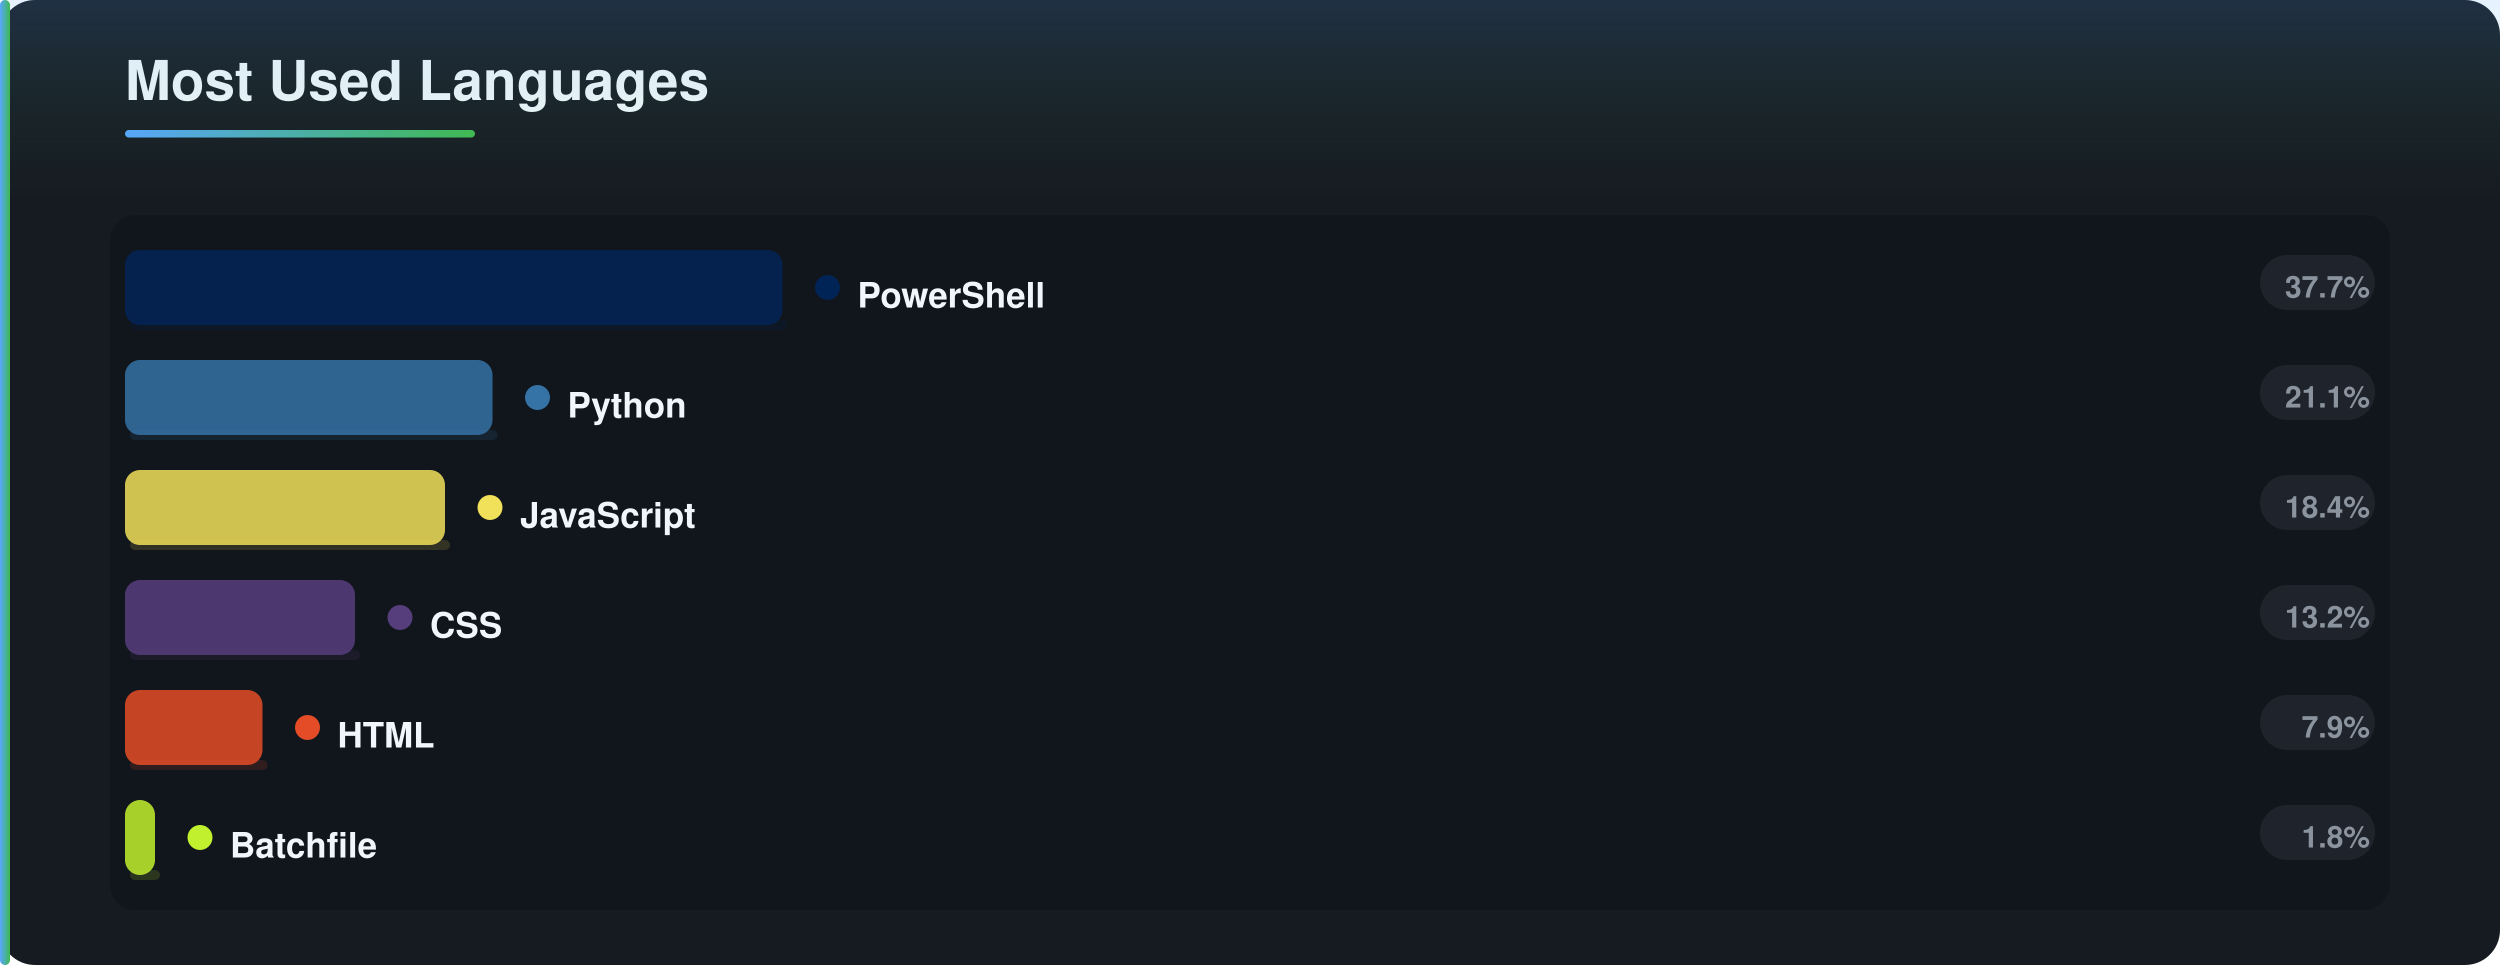
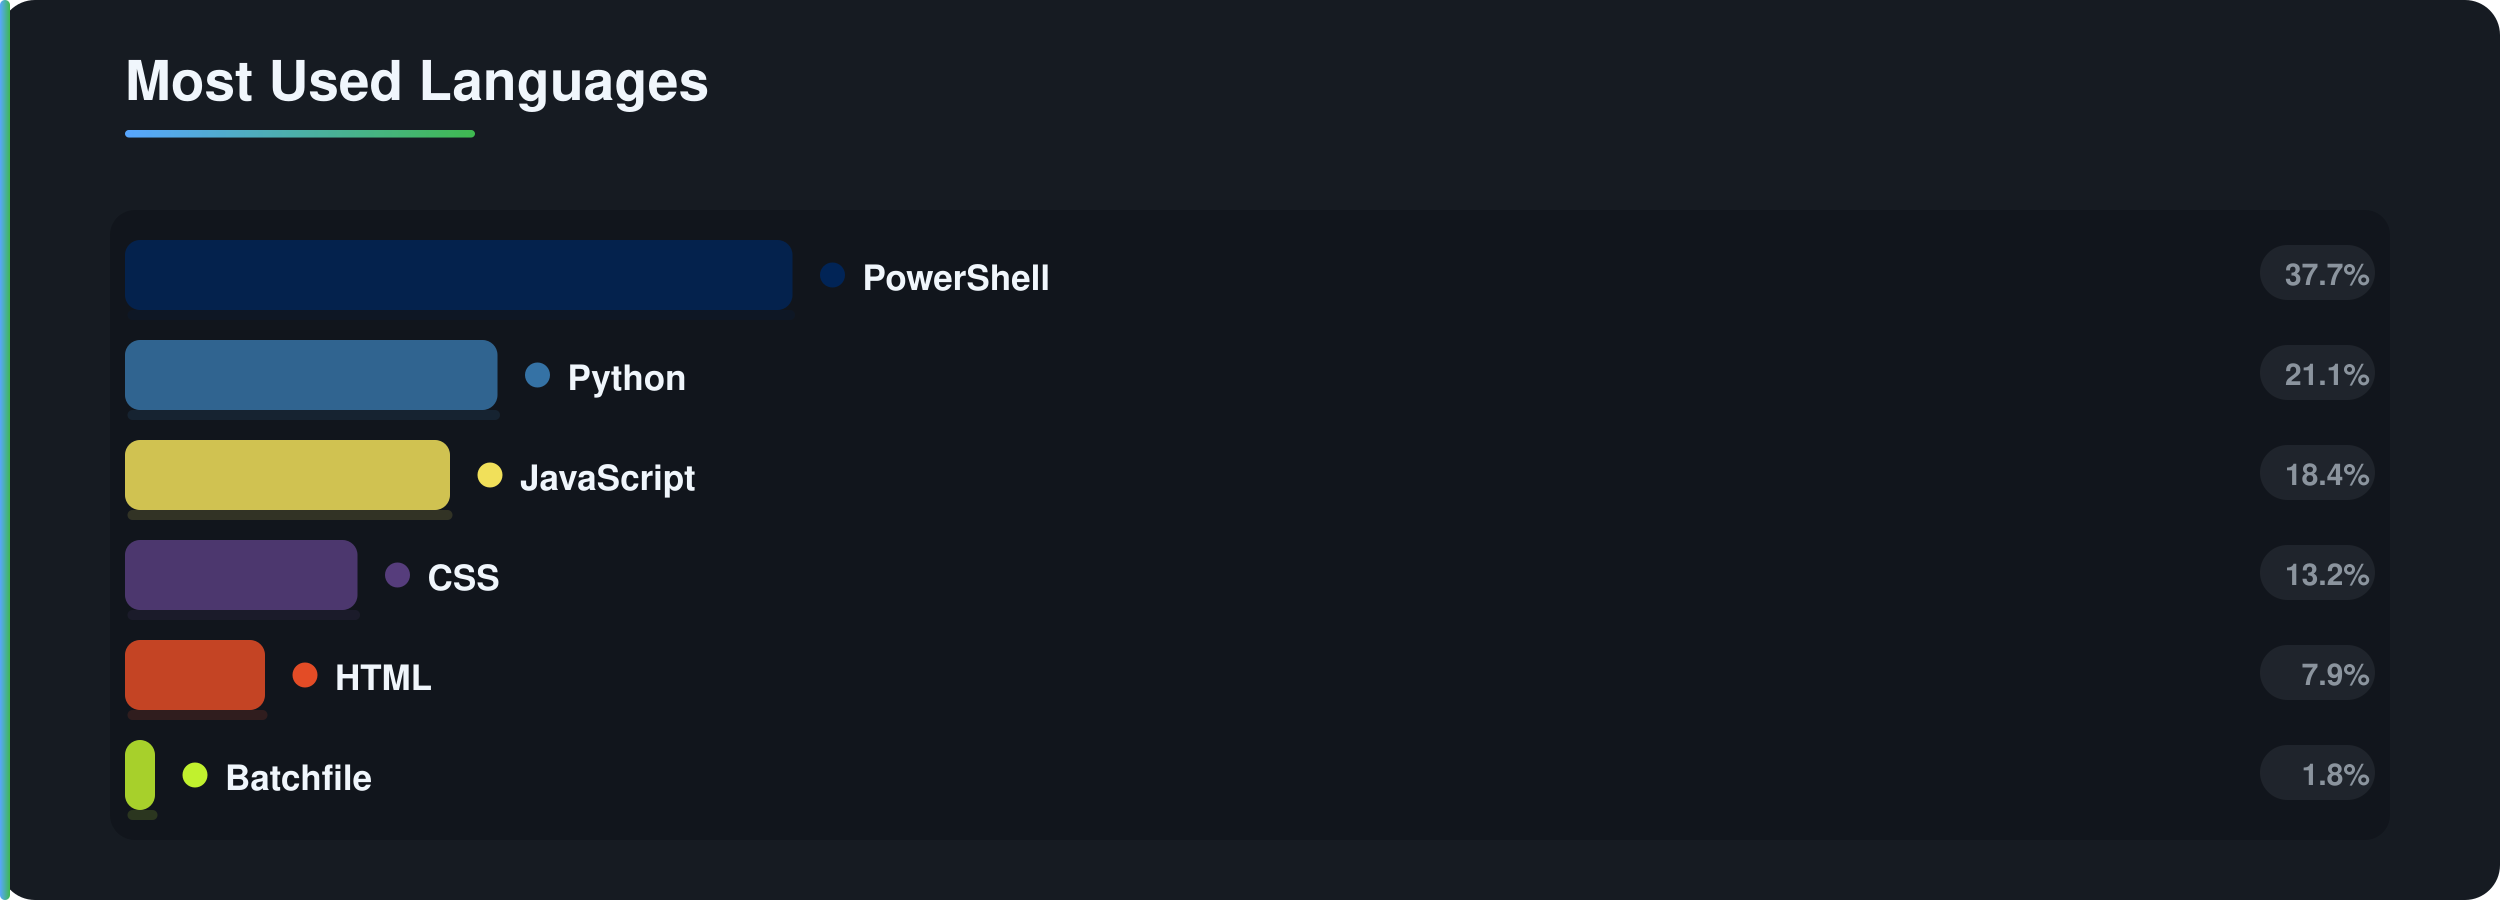
- <svg xmlns="http://www.w3.org/2000/svg" width="100%" height="386" viewBox="0 0 1000 386">
+ <svg xmlns="http://www.w3.org/2000/svg" width="100%" height="360" viewBox="0 0 1000 360">
  <defs>
    <linearGradient id="ag" x1="0" y1="0" x2="100%" y2="0">
      <stop offset="0" stop-color="#58a6ff" />
      <stop offset="100%" stop-color="#3fb950" />
    </linearGradient>
-     <linearGradient id="ag2" x1="0" y1="0" x2="0" y2="100%">
-       <stop offset="0" stop-color="#58a6ff" stop-opacity="0.15" />
-       <stop offset="100%" stop-color="#3fb950" stop-opacity="0" />
-     </linearGradient>
  </defs>
-   <rect width="1000" height="386" rx="14" fill="#161b22" />
-   <rect x="0" y="0" width="4" height="386" rx="2" fill="url(#ag)" />
+   <rect width="1000" height="360" rx="14" fill="#161b22" />
+   <rect x="0" y="0" width="4" height="360" rx="2" fill="url(#ag)" />
  <text x="50" y="40" fill="#f0f6fc" font-size="22" font-weight="bold" font-family="-apple-system,BlinkMacSystemFont,Segoe UI,Helvetica,Arial,sans-serif" text-anchor="start">Most Used Languages</text>
  <rect x="50" y="52" width="140" height="3" rx="1.5" fill="url(#ag)" />
-   <rect x="4" y="0" width="996" height="80" rx="0" fill="url(#ag2)" />
-   <rect x="44" y="86" width="912" height="278" rx="10" fill="#0d1117" opacity="0.6" />
-   <rect x="50" y="100" width="263" height="30" rx="6" fill="#012456" opacity="0.85" />
-   <rect x="52" y="128" width="263" height="4" rx="2" fill="#012456" opacity="0.15" />
-   <circle cx="331" cy="115" r="5" fill="#012456" />
-   <text x="343" y="123" fill="#f0f6fc" font-size="14" font-weight="bold" font-family="-apple-system,BlinkMacSystemFont,Segoe UI,Helvetica,Arial,sans-serif" text-anchor="start">PowerShell</text>
-   <rect x="904" y="102" width="46" height="22" rx="11" fill="#8b949e" opacity="0.12" />
-   <text x="948" y="119" fill="#8b949e" font-size="12" font-weight="bold" font-family="-apple-system,BlinkMacSystemFont,Segoe UI,Helvetica,Arial,sans-serif" text-anchor="end">37.7%</text>
-   <rect x="50" y="144" width="147" height="30" rx="6" fill="#3572A5" opacity="0.85" />
-   <rect x="52" y="172" width="147" height="4" rx="2" fill="#3572A5" opacity="0.15" />
-   <circle cx="215" cy="159" r="5" fill="#3572A5" />
-   <text x="227" y="167" fill="#f0f6fc" font-size="14" font-weight="bold" font-family="-apple-system,BlinkMacSystemFont,Segoe UI,Helvetica,Arial,sans-serif" text-anchor="start">Python</text>
-   <rect x="904" y="146" width="46" height="22" rx="11" fill="#8b949e" opacity="0.12" />
-   <text x="948" y="163" fill="#8b949e" font-size="12" font-weight="bold" font-family="-apple-system,BlinkMacSystemFont,Segoe UI,Helvetica,Arial,sans-serif" text-anchor="end">21.1%</text>
-   <rect x="50" y="188" width="128" height="30" rx="6" fill="#f1e05a" opacity="0.85" />
-   <rect x="52" y="216" width="128" height="4" rx="2" fill="#f1e05a" opacity="0.15" />
-   <circle cx="196" cy="203" r="5" fill="#f1e05a" />
-   <text x="208" y="211" fill="#f0f6fc" font-size="14" font-weight="bold" font-family="-apple-system,BlinkMacSystemFont,Segoe UI,Helvetica,Arial,sans-serif" text-anchor="start">JavaScript</text>
-   <rect x="904" y="190" width="46" height="22" rx="11" fill="#8b949e" opacity="0.12" />
-   <text x="948" y="207" fill="#8b949e" font-size="12" font-weight="bold" font-family="-apple-system,BlinkMacSystemFont,Segoe UI,Helvetica,Arial,sans-serif" text-anchor="end">18.4%</text>
-   <rect x="50" y="232" width="92" height="30" rx="6" fill="#563d7c" opacity="0.85" />
-   <rect x="52" y="260" width="92" height="4" rx="2" fill="#563d7c" opacity="0.15" />
-   <circle cx="160" cy="247" r="5" fill="#563d7c" />
-   <text x="172" y="255" fill="#f0f6fc" font-size="14" font-weight="bold" font-family="-apple-system,BlinkMacSystemFont,Segoe UI,Helvetica,Arial,sans-serif" text-anchor="start">CSS</text>
-   <rect x="904" y="234" width="46" height="22" rx="11" fill="#8b949e" opacity="0.12" />
-   <text x="948" y="251" fill="#8b949e" font-size="12" font-weight="bold" font-family="-apple-system,BlinkMacSystemFont,Segoe UI,Helvetica,Arial,sans-serif" text-anchor="end">13.2%</text>
-   <rect x="50" y="276" width="55" height="30" rx="6" fill="#e34c26" opacity="0.85" />
-   <rect x="52" y="304" width="55" height="4" rx="2" fill="#e34c26" opacity="0.15" />
-   <circle cx="123" cy="291" r="5" fill="#e34c26" />
-   <text x="135" y="299" fill="#f0f6fc" font-size="14" font-weight="bold" font-family="-apple-system,BlinkMacSystemFont,Segoe UI,Helvetica,Arial,sans-serif" text-anchor="start">HTML</text>
-   <rect x="904" y="278" width="46" height="22" rx="11" fill="#8b949e" opacity="0.12" />
-   <text x="948" y="295" fill="#8b949e" font-size="12" font-weight="bold" font-family="-apple-system,BlinkMacSystemFont,Segoe UI,Helvetica,Arial,sans-serif" text-anchor="end">7.9%</text>
-   <rect x="50" y="320" width="12" height="30" rx="6" fill="#C1F12E" opacity="0.85" />
-   <rect x="52" y="348" width="12" height="4" rx="2" fill="#C1F12E" opacity="0.15" />
-   <circle cx="80" cy="335" r="5" fill="#C1F12E" />
-   <text x="92" y="343" fill="#f0f6fc" font-size="14" font-weight="bold" font-family="-apple-system,BlinkMacSystemFont,Segoe UI,Helvetica,Arial,sans-serif" text-anchor="start">Batchfile</text>
-   <rect x="904" y="322" width="46" height="22" rx="11" fill="#8b949e" opacity="0.12" />
-   <text x="948" y="339" fill="#8b949e" font-size="12" font-weight="bold" font-family="-apple-system,BlinkMacSystemFont,Segoe UI,Helvetica,Arial,sans-serif" text-anchor="end">1.8%</text>
+   <rect x="44" y="84" width="912" height="252" rx="10" fill="#0d1117" opacity="0.6" />
+   <rect x="50" y="96" width="267" height="28" rx="6" fill="#012456" opacity="0.85" />
+   <rect x="51" y="124" width="267" height="4" rx="2" fill="#012456" opacity="0.15" />
+   <circle cx="333" cy="110" r="5" fill="#012456" />
+   <rect x="50" y="136" width="149" height="28" rx="6" fill="#3572A5" opacity="0.85" />
+   <rect x="51" y="164" width="149" height="4" rx="2" fill="#3572A5" opacity="0.15" />
+   <circle cx="215" cy="150" r="5" fill="#3572A5" />
+   <rect x="50" y="176" width="130" height="28" rx="6" fill="#f1e05a" opacity="0.85" />
+   <rect x="51" y="204" width="130" height="4" rx="2" fill="#f1e05a" opacity="0.15" />
+   <circle cx="196" cy="190" r="5" fill="#f1e05a" />
+   <rect x="50" y="216" width="93" height="28" rx="6" fill="#563d7c" opacity="0.85" />
+   <rect x="51" y="244" width="93" height="4" rx="2" fill="#563d7c" opacity="0.15" />
+   <circle cx="159" cy="230" r="5" fill="#563d7c" />
+   <rect x="50" y="256" width="56" height="28" rx="6" fill="#e34c26" opacity="0.85" />
+   <rect x="51" y="284" width="56" height="4" rx="2" fill="#e34c26" opacity="0.15" />
+   <circle cx="122" cy="270" r="5" fill="#e34c26" />
+   <rect x="50" y="296" width="12" height="28" rx="6" fill="#C1F12E" opacity="0.85" />
+   <rect x="51" y="324" width="12" height="4" rx="2" fill="#C1F12E" opacity="0.15" />
+   <circle cx="78" cy="310" r="5" fill="#C1F12E" />
+   <text x="345" y="116" fill="#f0f6fc" font-size="14" font-weight="bold" font-family="-apple-system,BlinkMacSystemFont,Segoe UI,Helvetica,Arial,sans-serif" text-anchor="start">PowerShell</text>
+   <rect x="904" y="98" width="46" height="22" rx="11" fill="#8b949e" opacity="0.12" />
+   <text x="948" y="114" fill="#8b949e" font-size="12" font-weight="bold" font-family="-apple-system,BlinkMacSystemFont,Segoe UI,Helvetica,Arial,sans-serif" text-anchor="end">37.7%</text>
+   <text x="227" y="156" fill="#f0f6fc" font-size="14" font-weight="bold" font-family="-apple-system,BlinkMacSystemFont,Segoe UI,Helvetica,Arial,sans-serif" text-anchor="start">Python</text>
+   <rect x="904" y="138" width="46" height="22" rx="11" fill="#8b949e" opacity="0.12" />
+   <text x="948" y="154" fill="#8b949e" font-size="12" font-weight="bold" font-family="-apple-system,BlinkMacSystemFont,Segoe UI,Helvetica,Arial,sans-serif" text-anchor="end">21.1%</text>
+   <text x="208" y="196" fill="#f0f6fc" font-size="14" font-weight="bold" font-family="-apple-system,BlinkMacSystemFont,Segoe UI,Helvetica,Arial,sans-serif" text-anchor="start">JavaScript</text>
+   <rect x="904" y="178" width="46" height="22" rx="11" fill="#8b949e" opacity="0.12" />
+   <text x="948" y="194" fill="#8b949e" font-size="12" font-weight="bold" font-family="-apple-system,BlinkMacSystemFont,Segoe UI,Helvetica,Arial,sans-serif" text-anchor="end">18.4%</text>
+   <text x="171" y="236" fill="#f0f6fc" font-size="14" font-weight="bold" font-family="-apple-system,BlinkMacSystemFont,Segoe UI,Helvetica,Arial,sans-serif" text-anchor="start">CSS</text>
+   <rect x="904" y="218" width="46" height="22" rx="11" fill="#8b949e" opacity="0.12" />
+   <text x="948" y="234" fill="#8b949e" font-size="12" font-weight="bold" font-family="-apple-system,BlinkMacSystemFont,Segoe UI,Helvetica,Arial,sans-serif" text-anchor="end">13.2%</text>
+   <text x="134" y="276" fill="#f0f6fc" font-size="14" font-weight="bold" font-family="-apple-system,BlinkMacSystemFont,Segoe UI,Helvetica,Arial,sans-serif" text-anchor="start">HTML</text>
+   <rect x="904" y="258" width="46" height="22" rx="11" fill="#8b949e" opacity="0.12" />
+   <text x="948" y="274" fill="#8b949e" font-size="12" font-weight="bold" font-family="-apple-system,BlinkMacSystemFont,Segoe UI,Helvetica,Arial,sans-serif" text-anchor="end">7.9%</text>
+   <text x="90" y="316" fill="#f0f6fc" font-size="14" font-weight="bold" font-family="-apple-system,BlinkMacSystemFont,Segoe UI,Helvetica,Arial,sans-serif" text-anchor="start">Batchfile</text>
+   <rect x="904" y="298" width="46" height="22" rx="11" fill="#8b949e" opacity="0.12" />
+   <text x="948" y="314" fill="#8b949e" font-size="12" font-weight="bold" font-family="-apple-system,BlinkMacSystemFont,Segoe UI,Helvetica,Arial,sans-serif" text-anchor="end">1.8%</text>
</svg>
